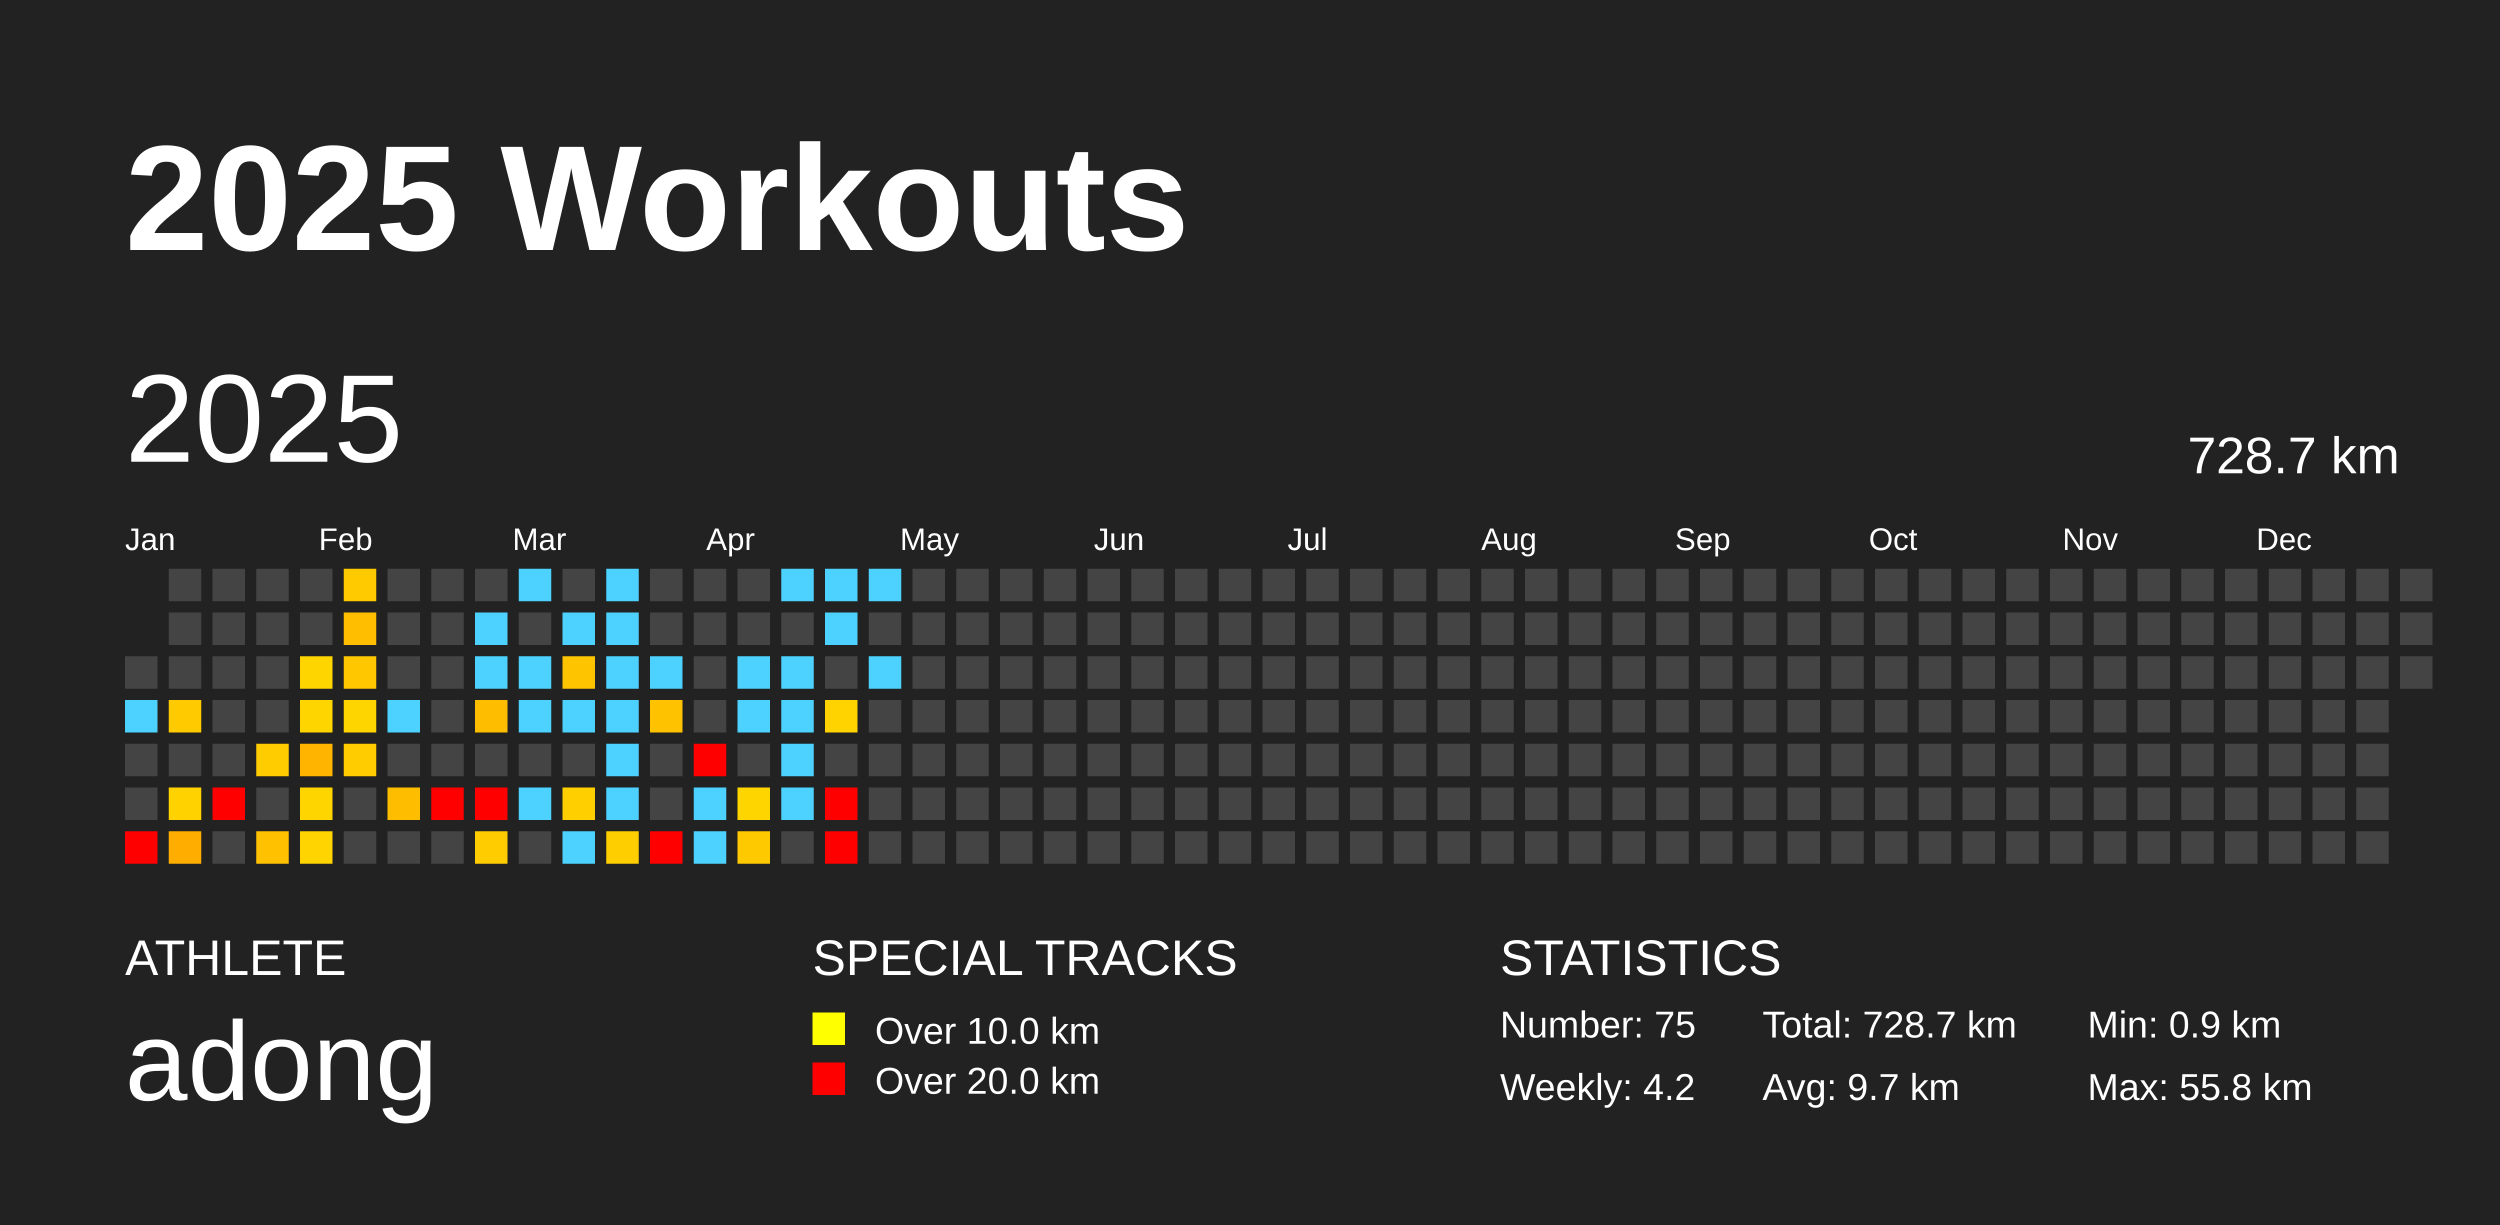
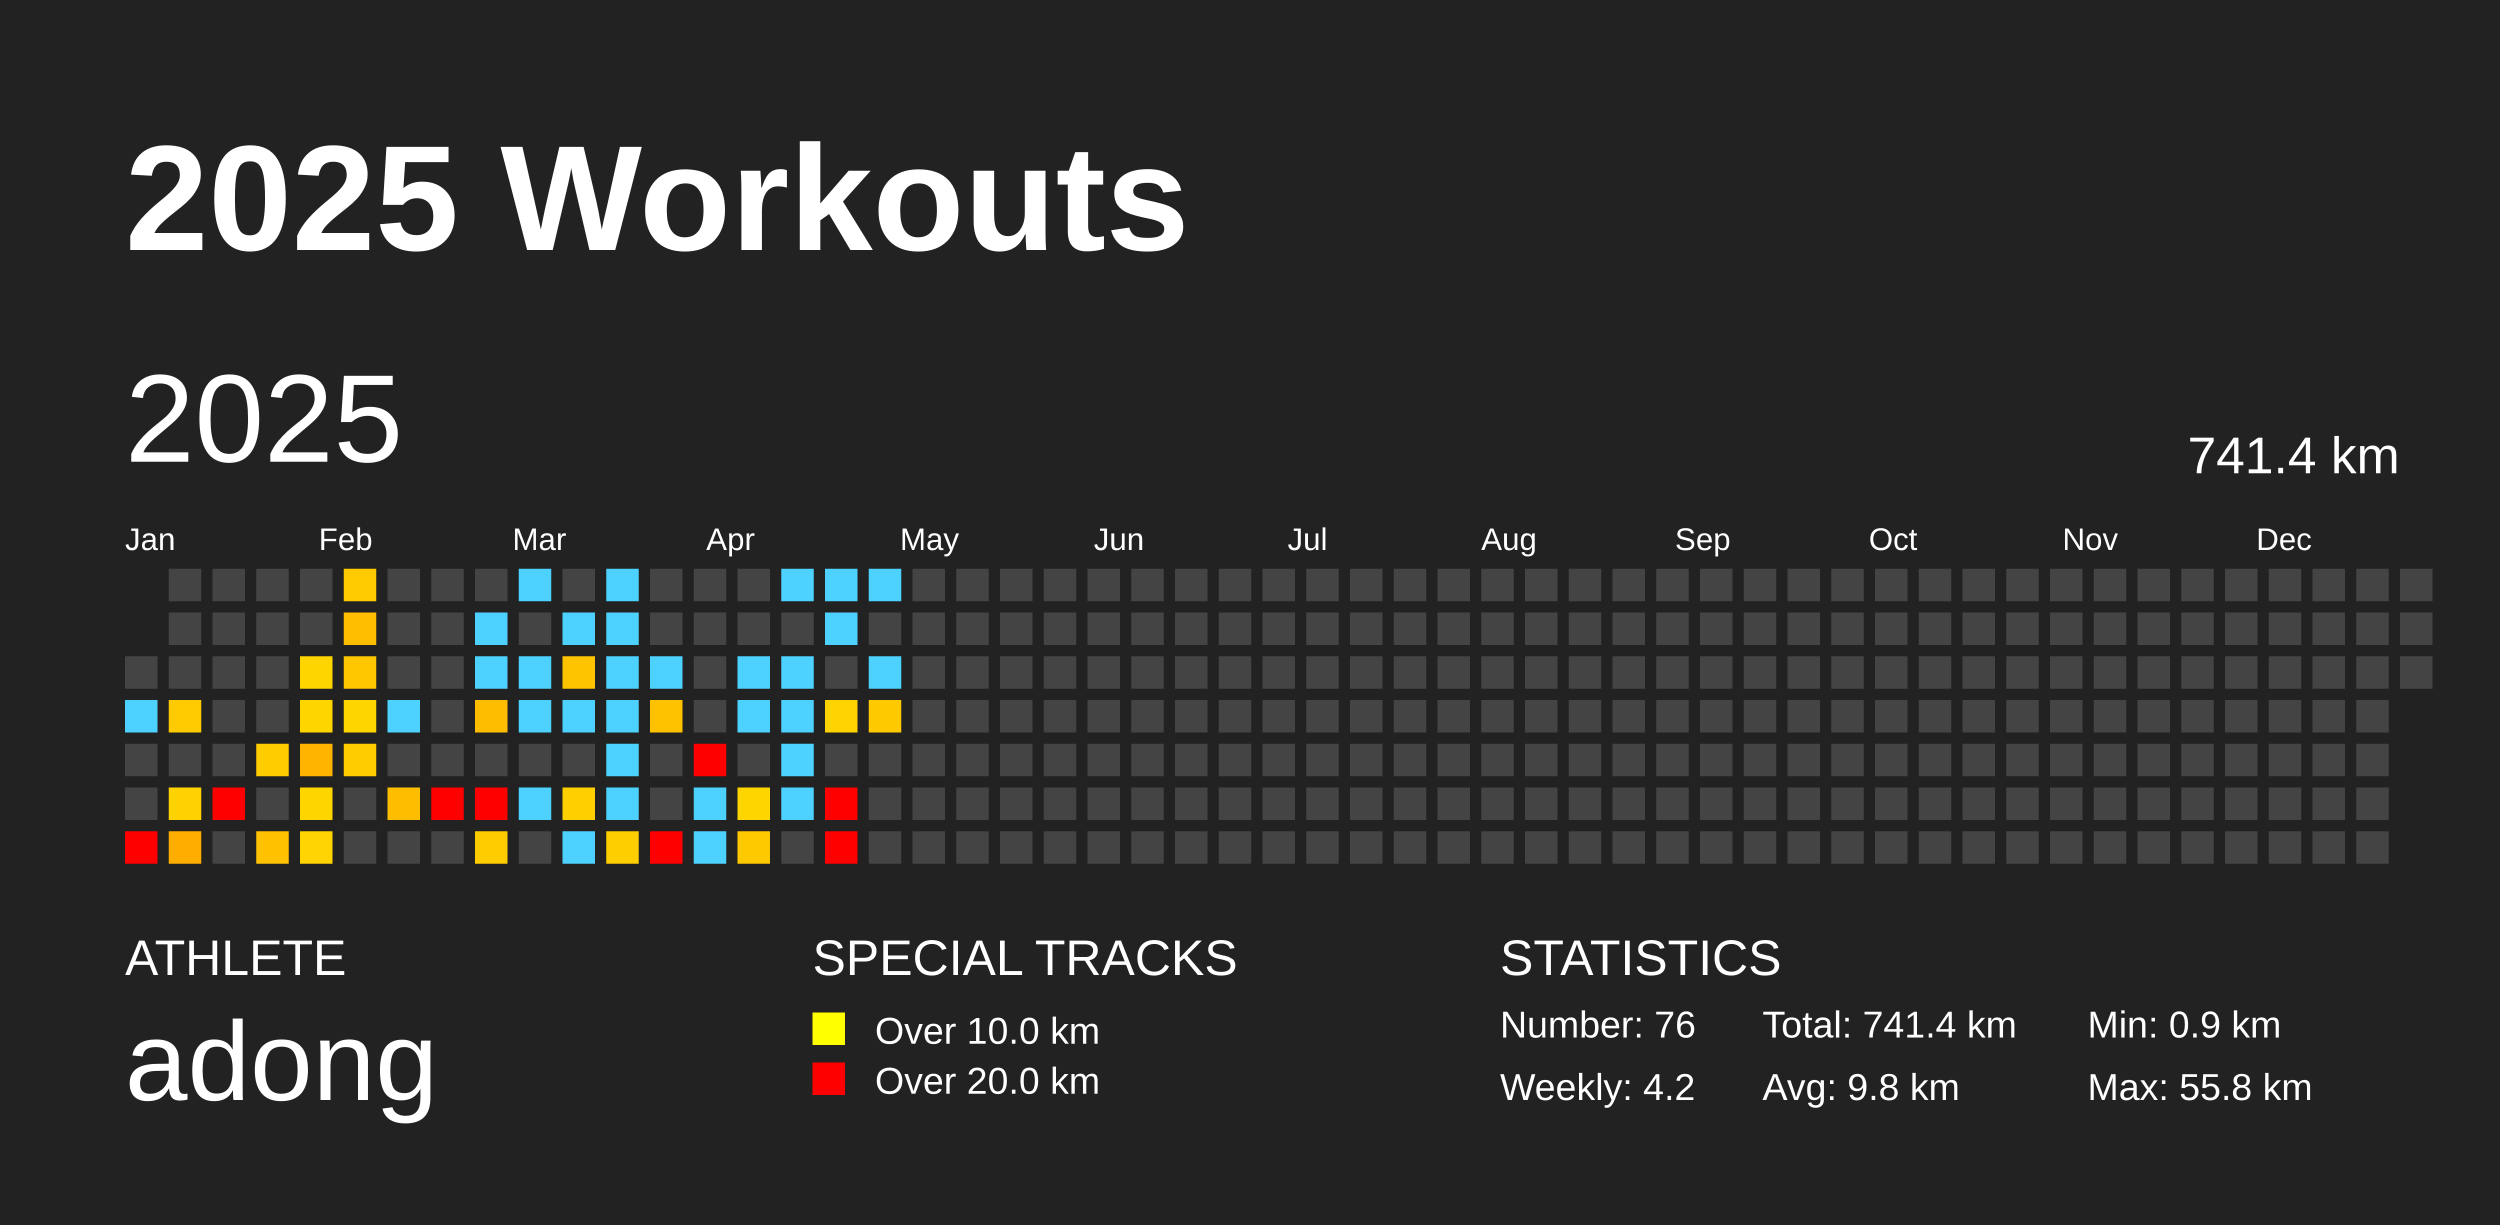
<svg xmlns="http://www.w3.org/2000/svg" baseProfile="full" height="98mm" version="1.1" viewBox="0,0,200,98" width="200mm">
  <defs />
  <rect fill="#222222" height="98" width="200" x="0" y="0" />
  <text fill="#FFFFFF" style="font-size:12px; font-family:Arial; font-weight:bold;" x="10" y="20">2025 Workouts</text>
  <text fill="#FFFFFF" style="font-size:4px; font-family:Arial" x="10" y="78">ATHLETE</text>
  <text fill="#FFFFFF" style="font-size:9px; font-family:Arial" x="10" y="88">adong</text>
  <text fill="#FFFFFF" style="font-size:4px; font-family:Arial" x="65" y="78">SPECIAL TRACKS</text>
  <rect fill="yellow" height="2.6" width="2.6" x="65" y="81" />
  <text fill="#FFFFFF" style="font-size:3px; font-family:Arial" x="70" y="83.5">Over 10.0 km</text>
  <rect fill="red" height="2.6" width="2.6" x="65" y="85" />
  <text fill="#FFFFFF" style="font-size:3px; font-family:Arial" x="70" y="87.5">Over 20.0 km</text>
  <text fill="#FFFFFF" style="font-size:4px; font-family:Arial" x="120" y="78">STATISTICS</text>
-   <text fill="#FFFFFF" style="font-size:3px; font-family:Arial" x="120" y="83">Number: 75</text>
+   <text fill="#FFFFFF" style="font-size:3px; font-family:Arial" x="120" y="83">Number: 76</text>
  <text fill="#FFFFFF" style="font-size:3px; font-family:Arial" x="120" y="88">Weekly: 4.2</text>
-   <text fill="#FFFFFF" style="font-size:3px; font-family:Arial" x="141" y="83">Total: 728.7 km</text>
-   <text fill="#FFFFFF" style="font-size:3px; font-family:Arial" x="141" y="88">Avg: 9.7 km</text>
+   <text fill="#FFFFFF" style="font-size:3px; font-family:Arial" x="141" y="83">Total: 741.4 km</text>
+   <text fill="#FFFFFF" style="font-size:3px; font-family:Arial" x="141" y="88">Avg: 9.8 km</text>
  <text fill="#FFFFFF" style="font-size:3px; font-family:Arial" x="167" y="83">Min: 0.9 km</text>
  <text fill="#FFFFFF" style="font-size:3px; font-family:Arial" x="167" y="88">Max: 55.8 km</text>
  <text dominant-baseline="hanging" fill="#FFFFFF" style="font-size:10.0px; font-family:Arial;" x="10" y="30">2025</text>
-   <text dominant-baseline="hanging" fill="#FFFFFF" style="font-size:4.125px; font-family:Arial;" x="175" y="35">728.7 km</text>
+   <text dominant-baseline="hanging" fill="#FFFFFF" style="font-size:4.125px; font-family:Arial;" x="175" y="35">741.4 km</text>
  <text fill="#FFFFFF" style="font-size:2.5px; font-family:Arial" x="10.0" y="44">Jan</text>
  <text fill="#FFFFFF" style="font-size:2.5px; font-family:Arial" x="25.5" y="44">Feb</text>
  <text fill="#FFFFFF" style="font-size:2.5px; font-family:Arial" x="41.0" y="44">Mar</text>
  <text fill="#FFFFFF" style="font-size:2.5px; font-family:Arial" x="56.5" y="44">Apr</text>
  <text fill="#FFFFFF" style="font-size:2.5px; font-family:Arial" x="72.0" y="44">May</text>
  <text fill="#FFFFFF" style="font-size:2.5px; font-family:Arial" x="87.5" y="44">Jun</text>
  <text fill="#FFFFFF" style="font-size:2.5px; font-family:Arial" x="103.0" y="44">Jul</text>
  <text fill="#FFFFFF" style="font-size:2.5px; font-family:Arial" x="118.5" y="44">Aug</text>
  <text fill="#FFFFFF" style="font-size:2.5px; font-family:Arial" x="134.0" y="44">Sep</text>
  <text fill="#FFFFFF" style="font-size:2.5px; font-family:Arial" x="149.5" y="44">Oct</text>
  <text fill="#FFFFFF" style="font-size:2.5px; font-family:Arial" x="165.0" y="44">Nov</text>
  <text fill="#FFFFFF" style="font-size:2.5px; font-family:Arial" x="180.5" y="44">Dec</text>
  <rect fill="#444444" height="2.6" width="2.6" x="10.0" y="52.5" />
  <rect fill="#4dd2ff" height="2.6" width="2.6" x="10.0" y="56.0" />
  <rect fill="#444444" height="2.6" width="2.6" x="10.0" y="59.5" />
  <rect fill="#444444" height="2.6" width="2.6" x="10.0" y="63.0" />
  <rect fill="red" height="2.6" width="2.6" x="10.0" y="66.5" />
  <rect fill="#444444" height="2.6" width="2.6" x="13.5" y="45.5" />
  <rect fill="#444444" height="2.6" width="2.6" x="13.5" y="49.0" />
  <rect fill="#444444" height="2.6" width="2.6" x="13.5" y="52.5" />
  <rect fill="#ffcb00" height="2.6" width="2.6" x="13.5" y="56.0" />
  <rect fill="#444444" height="2.6" width="2.6" x="13.5" y="59.5" />
  <rect fill="#ffd200" height="2.6" width="2.6" x="13.5" y="63.0" />
  <rect fill="#ffae00" height="2.6" width="2.6" x="13.5" y="66.5" />
  <rect fill="#444444" height="2.6" width="2.6" x="17.0" y="45.5" />
  <rect fill="#444444" height="2.6" width="2.6" x="17.0" y="49.0" />
  <rect fill="#444444" height="2.6" width="2.6" x="17.0" y="52.5" />
  <rect fill="#444444" height="2.6" width="2.6" x="17.0" y="56.0" />
  <rect fill="#444444" height="2.6" width="2.6" x="17.0" y="59.5" />
  <rect fill="red" height="2.6" width="2.6" x="17.0" y="63.0" />
  <rect fill="#444444" height="2.6" width="2.6" x="17.0" y="66.5" />
  <rect fill="#444444" height="2.6" width="2.6" x="20.5" y="45.5" />
  <rect fill="#444444" height="2.6" width="2.6" x="20.5" y="49.0" />
  <rect fill="#444444" height="2.6" width="2.6" x="20.5" y="52.5" />
  <rect fill="#444444" height="2.6" width="2.6" x="20.5" y="56.0" />
  <rect fill="#ffcc00" height="2.6" width="2.6" x="20.5" y="59.5" />
  <rect fill="#444444" height="2.6" width="2.6" x="20.5" y="63.0" />
  <rect fill="#ffc100" height="2.6" width="2.6" x="20.5" y="66.5" />
  <rect fill="#444444" height="2.6" width="2.6" x="24.0" y="45.5" />
  <rect fill="#444444" height="2.6" width="2.6" x="24.0" y="49.0" />
  <rect fill="#ffd500" height="2.6" width="2.6" x="24.0" y="52.5" />
  <rect fill="#ffd500" height="2.6" width="2.6" x="24.0" y="56.0" />
  <rect fill="#ffb400" height="2.6" width="2.6" x="24.0" y="59.5" />
  <rect fill="#ffd500" height="2.6" width="2.6" x="24.0" y="63.0" />
  <rect fill="#ffd400" height="2.6" width="2.6" x="24.0" y="66.5" />
  <rect fill="#ffcb00" height="2.6" width="2.6" x="27.5" y="45.5" />
  <rect fill="#ffbe00" height="2.6" width="2.6" x="27.5" y="49.0" />
  <rect fill="#ffc700" height="2.6" width="2.6" x="27.5" y="52.5" />
  <rect fill="#ffd500" height="2.6" width="2.6" x="27.5" y="56.0" />
  <rect fill="#ffcc00" height="2.6" width="2.6" x="27.5" y="59.5" />
  <rect fill="#444444" height="2.6" width="2.6" x="27.5" y="63.0" />
  <rect fill="#444444" height="2.6" width="2.6" x="27.5" y="66.5" />
  <rect fill="#444444" height="2.6" width="2.6" x="31.0" y="45.5" />
  <rect fill="#444444" height="2.6" width="2.6" x="31.0" y="49.0" />
  <rect fill="#444444" height="2.6" width="2.6" x="31.0" y="52.5" />
  <rect fill="#4dd2ff" height="2.6" width="2.6" x="31.0" y="56.0" />
  <rect fill="#444444" height="2.6" width="2.6" x="31.0" y="59.5" />
  <rect fill="#ffbd00" height="2.6" width="2.6" x="31.0" y="63.0" />
  <rect fill="#444444" height="2.6" width="2.6" x="31.0" y="66.5" />
  <rect fill="#444444" height="2.6" width="2.6" x="34.5" y="45.5" />
  <rect fill="#444444" height="2.6" width="2.6" x="34.5" y="49.0" />
  <rect fill="#444444" height="2.6" width="2.6" x="34.5" y="52.5" />
  <rect fill="#444444" height="2.6" width="2.6" x="34.5" y="56.0" />
  <rect fill="#444444" height="2.6" width="2.6" x="34.5" y="59.5" />
  <rect fill="red" height="2.6" width="2.6" x="34.5" y="63.0" />
  <rect fill="#444444" height="2.6" width="2.6" x="34.5" y="66.5" />
  <rect fill="#444444" height="2.6" width="2.6" x="38.0" y="45.5" />
  <rect fill="#4dd2ff" height="2.6" width="2.6" x="38.0" y="49.0" />
  <rect fill="#4dd2ff" height="2.6" width="2.6" x="38.0" y="52.5" />
  <rect fill="#ffbd00" height="2.6" width="2.6" x="38.0" y="56.0" />
  <rect fill="#444444" height="2.6" width="2.6" x="38.0" y="59.5" />
  <rect fill="red" height="2.6" width="2.6" x="38.0" y="63.0" />
  <rect fill="#ffcc00" height="2.6" width="2.6" x="38.0" y="66.5" />
  <rect fill="#4dd2ff" height="2.6" width="2.6" x="41.5" y="45.5" />
  <rect fill="#444444" height="2.6" width="2.6" x="41.5" y="49.0" />
  <rect fill="#4dd2ff" height="2.6" width="2.6" x="41.5" y="52.5" />
  <rect fill="#4dd2ff" height="2.6" width="2.6" x="41.5" y="56.0" />
  <rect fill="#444444" height="2.6" width="2.6" x="41.5" y="59.5" />
  <rect fill="#4dd2ff" height="2.6" width="2.6" x="41.5" y="63.0" />
  <rect fill="#444444" height="2.6" width="2.6" x="41.5" y="66.5" />
  <rect fill="#444444" height="2.6" width="2.6" x="45.0" y="45.5" />
  <rect fill="#4dd2ff" height="2.6" width="2.6" x="45.0" y="49.0" />
  <rect fill="#ffc400" height="2.6" width="2.6" x="45.0" y="52.5" />
  <rect fill="#4dd2ff" height="2.6" width="2.6" x="45.0" y="56.0" />
  <rect fill="#444444" height="2.6" width="2.6" x="45.0" y="59.5" />
  <rect fill="#ffcf00" height="2.6" width="2.6" x="45.0" y="63.0" />
  <rect fill="#4dd2ff" height="2.6" width="2.6" x="45.0" y="66.5" />
  <rect fill="#4dd2ff" height="2.6" width="2.6" x="48.5" y="45.5" />
  <rect fill="#4dd2ff" height="2.6" width="2.6" x="48.5" y="49.0" />
  <rect fill="#4dd2ff" height="2.6" width="2.6" x="48.5" y="52.5" />
  <rect fill="#4dd2ff" height="2.6" width="2.6" x="48.5" y="56.0" />
  <rect fill="#4dd2ff" height="2.6" width="2.6" x="48.5" y="59.5" />
  <rect fill="#4dd2ff" height="2.6" width="2.6" x="48.5" y="63.0" />
  <rect fill="#ffce00" height="2.6" width="2.6" x="48.5" y="66.5" />
  <rect fill="#444444" height="2.6" width="2.6" x="52.0" y="45.5" />
  <rect fill="#444444" height="2.6" width="2.6" x="52.0" y="49.0" />
  <rect fill="#4dd2ff" height="2.6" width="2.6" x="52.0" y="52.5" />
  <rect fill="#ffc200" height="2.6" width="2.6" x="52.0" y="56.0" />
  <rect fill="#444444" height="2.6" width="2.6" x="52.0" y="59.5" />
  <rect fill="#444444" height="2.6" width="2.6" x="52.0" y="63.0" />
  <rect fill="red" height="2.6" width="2.6" x="52.0" y="66.5" />
  <rect fill="#444444" height="2.6" width="2.6" x="55.5" y="45.5" />
  <rect fill="#444444" height="2.6" width="2.6" x="55.5" y="49.0" />
  <rect fill="#444444" height="2.6" width="2.6" x="55.5" y="52.5" />
  <rect fill="#444444" height="2.6" width="2.6" x="55.5" y="56.0" />
  <rect fill="red" height="2.6" width="2.6" x="55.5" y="59.5" />
  <rect fill="#4dd2ff" height="2.6" width="2.6" x="55.5" y="63.0" />
  <rect fill="#4dd2ff" height="2.6" width="2.6" x="55.5" y="66.5" />
  <rect fill="#444444" height="2.6" width="2.6" x="59.0" y="45.5" />
  <rect fill="#444444" height="2.6" width="2.6" x="59.0" y="49.0" />
  <rect fill="#4dd2ff" height="2.6" width="2.6" x="59.0" y="52.5" />
  <rect fill="#4dd2ff" height="2.6" width="2.6" x="59.0" y="56.0" />
  <rect fill="#444444" height="2.6" width="2.6" x="59.0" y="59.5" />
  <rect fill="#ffd500" height="2.6" width="2.6" x="59.0" y="63.0" />
  <rect fill="#ffc900" height="2.6" width="2.6" x="59.0" y="66.5" />
  <rect fill="#4dd2ff" height="2.6" width="2.6" x="62.5" y="45.5" />
  <rect fill="#444444" height="2.6" width="2.6" x="62.5" y="49.0" />
  <rect fill="#4dd2ff" height="2.6" width="2.6" x="62.5" y="52.5" />
  <rect fill="#4dd2ff" height="2.6" width="2.6" x="62.5" y="56.0" />
  <rect fill="#4dd2ff" height="2.6" width="2.6" x="62.5" y="59.5" />
  <rect fill="#4dd2ff" height="2.6" width="2.6" x="62.5" y="63.0" />
  <rect fill="#444444" height="2.6" width="2.6" x="62.5" y="66.5" />
  <rect fill="#4dd2ff" height="2.6" width="2.6" x="66.0" y="45.5" />
  <rect fill="#4dd2ff" height="2.6" width="2.6" x="66.0" y="49.0" />
  <rect fill="#444444" height="2.6" width="2.6" x="66.0" y="52.5" />
  <rect fill="#ffd300" height="2.6" width="2.6" x="66.0" y="56.0" />
  <rect fill="#444444" height="2.6" width="2.6" x="66.0" y="59.5" />
  <rect fill="red" height="2.6" width="2.6" x="66.0" y="63.0" />
  <rect fill="red" height="2.6" width="2.6" x="66.0" y="66.5" />
  <rect fill="#4dd2ff" height="2.6" width="2.6" x="69.5" y="45.5" />
  <rect fill="#444444" height="2.6" width="2.6" x="69.5" y="49.0" />
  <rect fill="#4dd2ff" height="2.6" width="2.6" x="69.5" y="52.5" />
-   <rect fill="#444444" height="2.6" width="2.6" x="69.5" y="56.0" />
+   <rect fill="#ffc900" height="2.6" width="2.6" x="69.5" y="56.0" />
  <rect fill="#444444" height="2.6" width="2.6" x="69.5" y="59.5" />
  <rect fill="#444444" height="2.6" width="2.6" x="69.5" y="63.0" />
  <rect fill="#444444" height="2.6" width="2.6" x="69.5" y="66.5" />
  <rect fill="#444444" height="2.6" width="2.6" x="73.0" y="45.5" />
  <rect fill="#444444" height="2.6" width="2.6" x="73.0" y="49.0" />
  <rect fill="#444444" height="2.6" width="2.6" x="73.0" y="52.5" />
  <rect fill="#444444" height="2.6" width="2.6" x="73.0" y="56.0" />
  <rect fill="#444444" height="2.6" width="2.6" x="73.0" y="59.5" />
  <rect fill="#444444" height="2.6" width="2.6" x="73.0" y="63.0" />
  <rect fill="#444444" height="2.6" width="2.6" x="73.0" y="66.5" />
  <rect fill="#444444" height="2.6" width="2.6" x="76.5" y="45.5" />
  <rect fill="#444444" height="2.6" width="2.6" x="76.5" y="49.0" />
  <rect fill="#444444" height="2.6" width="2.6" x="76.5" y="52.5" />
  <rect fill="#444444" height="2.6" width="2.6" x="76.5" y="56.0" />
  <rect fill="#444444" height="2.6" width="2.6" x="76.5" y="59.5" />
  <rect fill="#444444" height="2.6" width="2.6" x="76.5" y="63.0" />
  <rect fill="#444444" height="2.6" width="2.6" x="76.5" y="66.5" />
  <rect fill="#444444" height="2.6" width="2.6" x="80.0" y="45.5" />
  <rect fill="#444444" height="2.6" width="2.6" x="80.0" y="49.0" />
  <rect fill="#444444" height="2.6" width="2.6" x="80.0" y="52.5" />
  <rect fill="#444444" height="2.6" width="2.6" x="80.0" y="56.0" />
  <rect fill="#444444" height="2.6" width="2.6" x="80.0" y="59.5" />
  <rect fill="#444444" height="2.6" width="2.6" x="80.0" y="63.0" />
  <rect fill="#444444" height="2.6" width="2.6" x="80.0" y="66.5" />
  <rect fill="#444444" height="2.6" width="2.6" x="83.5" y="45.5" />
  <rect fill="#444444" height="2.6" width="2.6" x="83.5" y="49.0" />
  <rect fill="#444444" height="2.6" width="2.6" x="83.5" y="52.5" />
  <rect fill="#444444" height="2.6" width="2.6" x="83.5" y="56.0" />
  <rect fill="#444444" height="2.6" width="2.6" x="83.5" y="59.5" />
  <rect fill="#444444" height="2.6" width="2.6" x="83.5" y="63.0" />
  <rect fill="#444444" height="2.6" width="2.6" x="83.5" y="66.5" />
  <rect fill="#444444" height="2.6" width="2.6" x="87.0" y="45.5" />
  <rect fill="#444444" height="2.6" width="2.6" x="87.0" y="49.0" />
  <rect fill="#444444" height="2.6" width="2.6" x="87.0" y="52.5" />
  <rect fill="#444444" height="2.6" width="2.6" x="87.0" y="56.0" />
  <rect fill="#444444" height="2.6" width="2.6" x="87.0" y="59.5" />
  <rect fill="#444444" height="2.6" width="2.6" x="87.0" y="63.0" />
  <rect fill="#444444" height="2.6" width="2.6" x="87.0" y="66.5" />
  <rect fill="#444444" height="2.6" width="2.6" x="90.5" y="45.5" />
  <rect fill="#444444" height="2.6" width="2.6" x="90.5" y="49.0" />
  <rect fill="#444444" height="2.6" width="2.6" x="90.5" y="52.5" />
  <rect fill="#444444" height="2.6" width="2.6" x="90.5" y="56.0" />
  <rect fill="#444444" height="2.6" width="2.6" x="90.5" y="59.5" />
  <rect fill="#444444" height="2.6" width="2.6" x="90.5" y="63.0" />
  <rect fill="#444444" height="2.6" width="2.6" x="90.5" y="66.5" />
  <rect fill="#444444" height="2.6" width="2.6" x="94.0" y="45.5" />
  <rect fill="#444444" height="2.6" width="2.6" x="94.0" y="49.0" />
  <rect fill="#444444" height="2.6" width="2.6" x="94.0" y="52.5" />
  <rect fill="#444444" height="2.6" width="2.6" x="94.0" y="56.0" />
  <rect fill="#444444" height="2.6" width="2.6" x="94.0" y="59.5" />
  <rect fill="#444444" height="2.6" width="2.6" x="94.0" y="63.0" />
  <rect fill="#444444" height="2.6" width="2.6" x="94.0" y="66.5" />
  <rect fill="#444444" height="2.6" width="2.6" x="97.5" y="45.5" />
  <rect fill="#444444" height="2.6" width="2.6" x="97.5" y="49.0" />
  <rect fill="#444444" height="2.6" width="2.6" x="97.5" y="52.5" />
  <rect fill="#444444" height="2.6" width="2.6" x="97.5" y="56.0" />
  <rect fill="#444444" height="2.6" width="2.6" x="97.5" y="59.5" />
  <rect fill="#444444" height="2.6" width="2.6" x="97.5" y="63.0" />
  <rect fill="#444444" height="2.6" width="2.6" x="97.5" y="66.5" />
  <rect fill="#444444" height="2.6" width="2.6" x="101.0" y="45.5" />
  <rect fill="#444444" height="2.6" width="2.6" x="101.0" y="49.0" />
  <rect fill="#444444" height="2.6" width="2.6" x="101.0" y="52.5" />
  <rect fill="#444444" height="2.6" width="2.6" x="101.0" y="56.0" />
  <rect fill="#444444" height="2.6" width="2.6" x="101.0" y="59.5" />
  <rect fill="#444444" height="2.6" width="2.6" x="101.0" y="63.0" />
  <rect fill="#444444" height="2.6" width="2.6" x="101.0" y="66.5" />
  <rect fill="#444444" height="2.6" width="2.6" x="104.5" y="45.5" />
  <rect fill="#444444" height="2.6" width="2.6" x="104.5" y="49.0" />
  <rect fill="#444444" height="2.6" width="2.6" x="104.5" y="52.5" />
  <rect fill="#444444" height="2.6" width="2.6" x="104.5" y="56.0" />
  <rect fill="#444444" height="2.6" width="2.6" x="104.5" y="59.5" />
  <rect fill="#444444" height="2.6" width="2.6" x="104.5" y="63.0" />
  <rect fill="#444444" height="2.6" width="2.6" x="104.5" y="66.5" />
  <rect fill="#444444" height="2.6" width="2.6" x="108.0" y="45.5" />
  <rect fill="#444444" height="2.6" width="2.6" x="108.0" y="49.0" />
  <rect fill="#444444" height="2.6" width="2.6" x="108.0" y="52.5" />
  <rect fill="#444444" height="2.6" width="2.6" x="108.0" y="56.0" />
  <rect fill="#444444" height="2.6" width="2.6" x="108.0" y="59.5" />
  <rect fill="#444444" height="2.6" width="2.6" x="108.0" y="63.0" />
  <rect fill="#444444" height="2.6" width="2.6" x="108.0" y="66.5" />
  <rect fill="#444444" height="2.6" width="2.6" x="111.5" y="45.5" />
  <rect fill="#444444" height="2.6" width="2.6" x="111.5" y="49.0" />
  <rect fill="#444444" height="2.6" width="2.6" x="111.5" y="52.5" />
  <rect fill="#444444" height="2.6" width="2.6" x="111.5" y="56.0" />
  <rect fill="#444444" height="2.6" width="2.6" x="111.5" y="59.5" />
  <rect fill="#444444" height="2.6" width="2.6" x="111.5" y="63.0" />
  <rect fill="#444444" height="2.6" width="2.6" x="111.5" y="66.5" />
  <rect fill="#444444" height="2.6" width="2.6" x="115.0" y="45.5" />
  <rect fill="#444444" height="2.6" width="2.6" x="115.0" y="49.0" />
  <rect fill="#444444" height="2.6" width="2.6" x="115.0" y="52.5" />
  <rect fill="#444444" height="2.6" width="2.6" x="115.0" y="56.0" />
  <rect fill="#444444" height="2.6" width="2.6" x="115.0" y="59.5" />
  <rect fill="#444444" height="2.6" width="2.6" x="115.0" y="63.0" />
  <rect fill="#444444" height="2.6" width="2.6" x="115.0" y="66.5" />
  <rect fill="#444444" height="2.6" width="2.6" x="118.5" y="45.5" />
  <rect fill="#444444" height="2.6" width="2.6" x="118.5" y="49.0" />
  <rect fill="#444444" height="2.6" width="2.6" x="118.5" y="52.5" />
  <rect fill="#444444" height="2.6" width="2.6" x="118.5" y="56.0" />
  <rect fill="#444444" height="2.6" width="2.6" x="118.5" y="59.5" />
  <rect fill="#444444" height="2.6" width="2.6" x="118.5" y="63.0" />
  <rect fill="#444444" height="2.6" width="2.6" x="118.5" y="66.5" />
  <rect fill="#444444" height="2.6" width="2.6" x="122.0" y="45.5" />
  <rect fill="#444444" height="2.6" width="2.6" x="122.0" y="49.0" />
  <rect fill="#444444" height="2.6" width="2.6" x="122.0" y="52.5" />
  <rect fill="#444444" height="2.6" width="2.6" x="122.0" y="56.0" />
  <rect fill="#444444" height="2.6" width="2.6" x="122.0" y="59.5" />
  <rect fill="#444444" height="2.6" width="2.6" x="122.0" y="63.0" />
  <rect fill="#444444" height="2.6" width="2.6" x="122.0" y="66.5" />
  <rect fill="#444444" height="2.6" width="2.6" x="125.5" y="45.5" />
  <rect fill="#444444" height="2.6" width="2.6" x="125.5" y="49.0" />
  <rect fill="#444444" height="2.6" width="2.6" x="125.5" y="52.5" />
  <rect fill="#444444" height="2.6" width="2.6" x="125.5" y="56.0" />
  <rect fill="#444444" height="2.6" width="2.6" x="125.5" y="59.5" />
  <rect fill="#444444" height="2.6" width="2.6" x="125.5" y="63.0" />
  <rect fill="#444444" height="2.6" width="2.6" x="125.5" y="66.5" />
  <rect fill="#444444" height="2.6" width="2.6" x="129.0" y="45.5" />
  <rect fill="#444444" height="2.6" width="2.6" x="129.0" y="49.0" />
  <rect fill="#444444" height="2.6" width="2.6" x="129.0" y="52.5" />
  <rect fill="#444444" height="2.6" width="2.6" x="129.0" y="56.0" />
  <rect fill="#444444" height="2.6" width="2.6" x="129.0" y="59.5" />
  <rect fill="#444444" height="2.6" width="2.6" x="129.0" y="63.0" />
  <rect fill="#444444" height="2.6" width="2.6" x="129.0" y="66.5" />
  <rect fill="#444444" height="2.6" width="2.6" x="132.5" y="45.5" />
  <rect fill="#444444" height="2.6" width="2.6" x="132.5" y="49.0" />
  <rect fill="#444444" height="2.6" width="2.6" x="132.5" y="52.5" />
  <rect fill="#444444" height="2.6" width="2.6" x="132.5" y="56.0" />
  <rect fill="#444444" height="2.6" width="2.6" x="132.5" y="59.5" />
  <rect fill="#444444" height="2.6" width="2.6" x="132.5" y="63.0" />
  <rect fill="#444444" height="2.6" width="2.6" x="132.5" y="66.5" />
  <rect fill="#444444" height="2.6" width="2.6" x="136.0" y="45.5" />
  <rect fill="#444444" height="2.6" width="2.6" x="136.0" y="49.0" />
  <rect fill="#444444" height="2.6" width="2.6" x="136.0" y="52.5" />
  <rect fill="#444444" height="2.6" width="2.6" x="136.0" y="56.0" />
  <rect fill="#444444" height="2.6" width="2.6" x="136.0" y="59.5" />
  <rect fill="#444444" height="2.6" width="2.6" x="136.0" y="63.0" />
  <rect fill="#444444" height="2.6" width="2.6" x="136.0" y="66.5" />
  <rect fill="#444444" height="2.6" width="2.6" x="139.5" y="45.5" />
  <rect fill="#444444" height="2.6" width="2.6" x="139.5" y="49.0" />
  <rect fill="#444444" height="2.6" width="2.6" x="139.5" y="52.5" />
  <rect fill="#444444" height="2.6" width="2.6" x="139.5" y="56.0" />
  <rect fill="#444444" height="2.6" width="2.6" x="139.5" y="59.5" />
  <rect fill="#444444" height="2.6" width="2.6" x="139.5" y="63.0" />
  <rect fill="#444444" height="2.6" width="2.6" x="139.5" y="66.5" />
  <rect fill="#444444" height="2.6" width="2.6" x="143.0" y="45.5" />
  <rect fill="#444444" height="2.6" width="2.6" x="143.0" y="49.0" />
  <rect fill="#444444" height="2.6" width="2.6" x="143.0" y="52.5" />
  <rect fill="#444444" height="2.6" width="2.6" x="143.0" y="56.0" />
  <rect fill="#444444" height="2.6" width="2.6" x="143.0" y="59.5" />
  <rect fill="#444444" height="2.6" width="2.6" x="143.0" y="63.0" />
  <rect fill="#444444" height="2.6" width="2.6" x="143.0" y="66.5" />
  <rect fill="#444444" height="2.6" width="2.6" x="146.5" y="45.5" />
  <rect fill="#444444" height="2.6" width="2.6" x="146.5" y="49.0" />
  <rect fill="#444444" height="2.6" width="2.6" x="146.5" y="52.5" />
  <rect fill="#444444" height="2.6" width="2.6" x="146.5" y="56.0" />
  <rect fill="#444444" height="2.6" width="2.6" x="146.5" y="59.5" />
  <rect fill="#444444" height="2.6" width="2.6" x="146.5" y="63.0" />
  <rect fill="#444444" height="2.6" width="2.6" x="146.5" y="66.5" />
  <rect fill="#444444" height="2.6" width="2.6" x="150.0" y="45.5" />
  <rect fill="#444444" height="2.6" width="2.6" x="150.0" y="49.0" />
  <rect fill="#444444" height="2.6" width="2.6" x="150.0" y="52.5" />
  <rect fill="#444444" height="2.6" width="2.6" x="150.0" y="56.0" />
  <rect fill="#444444" height="2.6" width="2.6" x="150.0" y="59.5" />
  <rect fill="#444444" height="2.6" width="2.6" x="150.0" y="63.0" />
  <rect fill="#444444" height="2.6" width="2.6" x="150.0" y="66.5" />
  <rect fill="#444444" height="2.6" width="2.6" x="153.5" y="45.5" />
  <rect fill="#444444" height="2.6" width="2.6" x="153.5" y="49.0" />
  <rect fill="#444444" height="2.6" width="2.6" x="153.5" y="52.5" />
  <rect fill="#444444" height="2.6" width="2.6" x="153.5" y="56.0" />
  <rect fill="#444444" height="2.6" width="2.6" x="153.5" y="59.5" />
  <rect fill="#444444" height="2.6" width="2.6" x="153.5" y="63.0" />
  <rect fill="#444444" height="2.6" width="2.6" x="153.5" y="66.5" />
  <rect fill="#444444" height="2.6" width="2.6" x="157.0" y="45.5" />
  <rect fill="#444444" height="2.6" width="2.6" x="157.0" y="49.0" />
  <rect fill="#444444" height="2.6" width="2.6" x="157.0" y="52.5" />
  <rect fill="#444444" height="2.6" width="2.6" x="157.0" y="56.0" />
  <rect fill="#444444" height="2.6" width="2.6" x="157.0" y="59.5" />
  <rect fill="#444444" height="2.6" width="2.6" x="157.0" y="63.0" />
  <rect fill="#444444" height="2.6" width="2.6" x="157.0" y="66.5" />
  <rect fill="#444444" height="2.6" width="2.6" x="160.5" y="45.5" />
  <rect fill="#444444" height="2.6" width="2.6" x="160.5" y="49.0" />
  <rect fill="#444444" height="2.6" width="2.6" x="160.5" y="52.5" />
  <rect fill="#444444" height="2.6" width="2.6" x="160.5" y="56.0" />
  <rect fill="#444444" height="2.6" width="2.6" x="160.5" y="59.5" />
  <rect fill="#444444" height="2.6" width="2.6" x="160.5" y="63.0" />
  <rect fill="#444444" height="2.6" width="2.6" x="160.5" y="66.5" />
  <rect fill="#444444" height="2.6" width="2.6" x="164.0" y="45.5" />
  <rect fill="#444444" height="2.6" width="2.6" x="164.0" y="49.0" />
  <rect fill="#444444" height="2.6" width="2.6" x="164.0" y="52.5" />
  <rect fill="#444444" height="2.6" width="2.6" x="164.0" y="56.0" />
  <rect fill="#444444" height="2.6" width="2.6" x="164.0" y="59.5" />
  <rect fill="#444444" height="2.6" width="2.6" x="164.0" y="63.0" />
  <rect fill="#444444" height="2.6" width="2.6" x="164.0" y="66.5" />
  <rect fill="#444444" height="2.6" width="2.6" x="167.5" y="45.5" />
  <rect fill="#444444" height="2.6" width="2.6" x="167.5" y="49.0" />
  <rect fill="#444444" height="2.6" width="2.6" x="167.5" y="52.5" />
  <rect fill="#444444" height="2.6" width="2.6" x="167.5" y="56.0" />
  <rect fill="#444444" height="2.6" width="2.6" x="167.5" y="59.5" />
  <rect fill="#444444" height="2.6" width="2.6" x="167.5" y="63.0" />
  <rect fill="#444444" height="2.6" width="2.6" x="167.5" y="66.5" />
  <rect fill="#444444" height="2.6" width="2.6" x="171.0" y="45.5" />
  <rect fill="#444444" height="2.6" width="2.6" x="171.0" y="49.0" />
  <rect fill="#444444" height="2.6" width="2.6" x="171.0" y="52.5" />
  <rect fill="#444444" height="2.6" width="2.6" x="171.0" y="56.0" />
  <rect fill="#444444" height="2.6" width="2.6" x="171.0" y="59.5" />
  <rect fill="#444444" height="2.6" width="2.6" x="171.0" y="63.0" />
  <rect fill="#444444" height="2.6" width="2.6" x="171.0" y="66.5" />
  <rect fill="#444444" height="2.6" width="2.6" x="174.5" y="45.5" />
  <rect fill="#444444" height="2.6" width="2.6" x="174.5" y="49.0" />
  <rect fill="#444444" height="2.6" width="2.6" x="174.5" y="52.5" />
  <rect fill="#444444" height="2.6" width="2.6" x="174.5" y="56.0" />
  <rect fill="#444444" height="2.6" width="2.6" x="174.5" y="59.5" />
  <rect fill="#444444" height="2.6" width="2.6" x="174.5" y="63.0" />
  <rect fill="#444444" height="2.6" width="2.6" x="174.5" y="66.5" />
  <rect fill="#444444" height="2.6" width="2.6" x="178.0" y="45.5" />
  <rect fill="#444444" height="2.6" width="2.6" x="178.0" y="49.0" />
  <rect fill="#444444" height="2.6" width="2.6" x="178.0" y="52.5" />
  <rect fill="#444444" height="2.6" width="2.6" x="178.0" y="56.0" />
  <rect fill="#444444" height="2.6" width="2.6" x="178.0" y="59.5" />
  <rect fill="#444444" height="2.6" width="2.6" x="178.0" y="63.0" />
  <rect fill="#444444" height="2.6" width="2.6" x="178.0" y="66.5" />
  <rect fill="#444444" height="2.6" width="2.6" x="181.5" y="45.5" />
  <rect fill="#444444" height="2.6" width="2.6" x="181.5" y="49.0" />
  <rect fill="#444444" height="2.6" width="2.6" x="181.5" y="52.5" />
  <rect fill="#444444" height="2.6" width="2.6" x="181.5" y="56.0" />
  <rect fill="#444444" height="2.6" width="2.6" x="181.5" y="59.5" />
  <rect fill="#444444" height="2.6" width="2.6" x="181.5" y="63.0" />
  <rect fill="#444444" height="2.6" width="2.6" x="181.5" y="66.5" />
  <rect fill="#444444" height="2.6" width="2.6" x="185.0" y="45.5" />
  <rect fill="#444444" height="2.6" width="2.6" x="185.0" y="49.0" />
  <rect fill="#444444" height="2.6" width="2.6" x="185.0" y="52.5" />
  <rect fill="#444444" height="2.6" width="2.6" x="185.0" y="56.0" />
  <rect fill="#444444" height="2.6" width="2.6" x="185.0" y="59.5" />
  <rect fill="#444444" height="2.6" width="2.6" x="185.0" y="63.0" />
  <rect fill="#444444" height="2.6" width="2.6" x="185.0" y="66.5" />
  <rect fill="#444444" height="2.6" width="2.6" x="188.5" y="45.5" />
  <rect fill="#444444" height="2.6" width="2.6" x="188.5" y="49.0" />
  <rect fill="#444444" height="2.6" width="2.6" x="188.5" y="52.5" />
  <rect fill="#444444" height="2.6" width="2.6" x="188.5" y="56.0" />
  <rect fill="#444444" height="2.6" width="2.6" x="188.5" y="59.5" />
  <rect fill="#444444" height="2.6" width="2.6" x="188.5" y="63.0" />
  <rect fill="#444444" height="2.6" width="2.6" x="188.5" y="66.5" />
  <rect fill="#444444" height="2.6" width="2.6" x="192.0" y="45.5" />
  <rect fill="#444444" height="2.6" width="2.6" x="192.0" y="49.0" />
  <rect fill="#444444" height="2.6" width="2.6" x="192.0" y="52.5" />
</svg>
